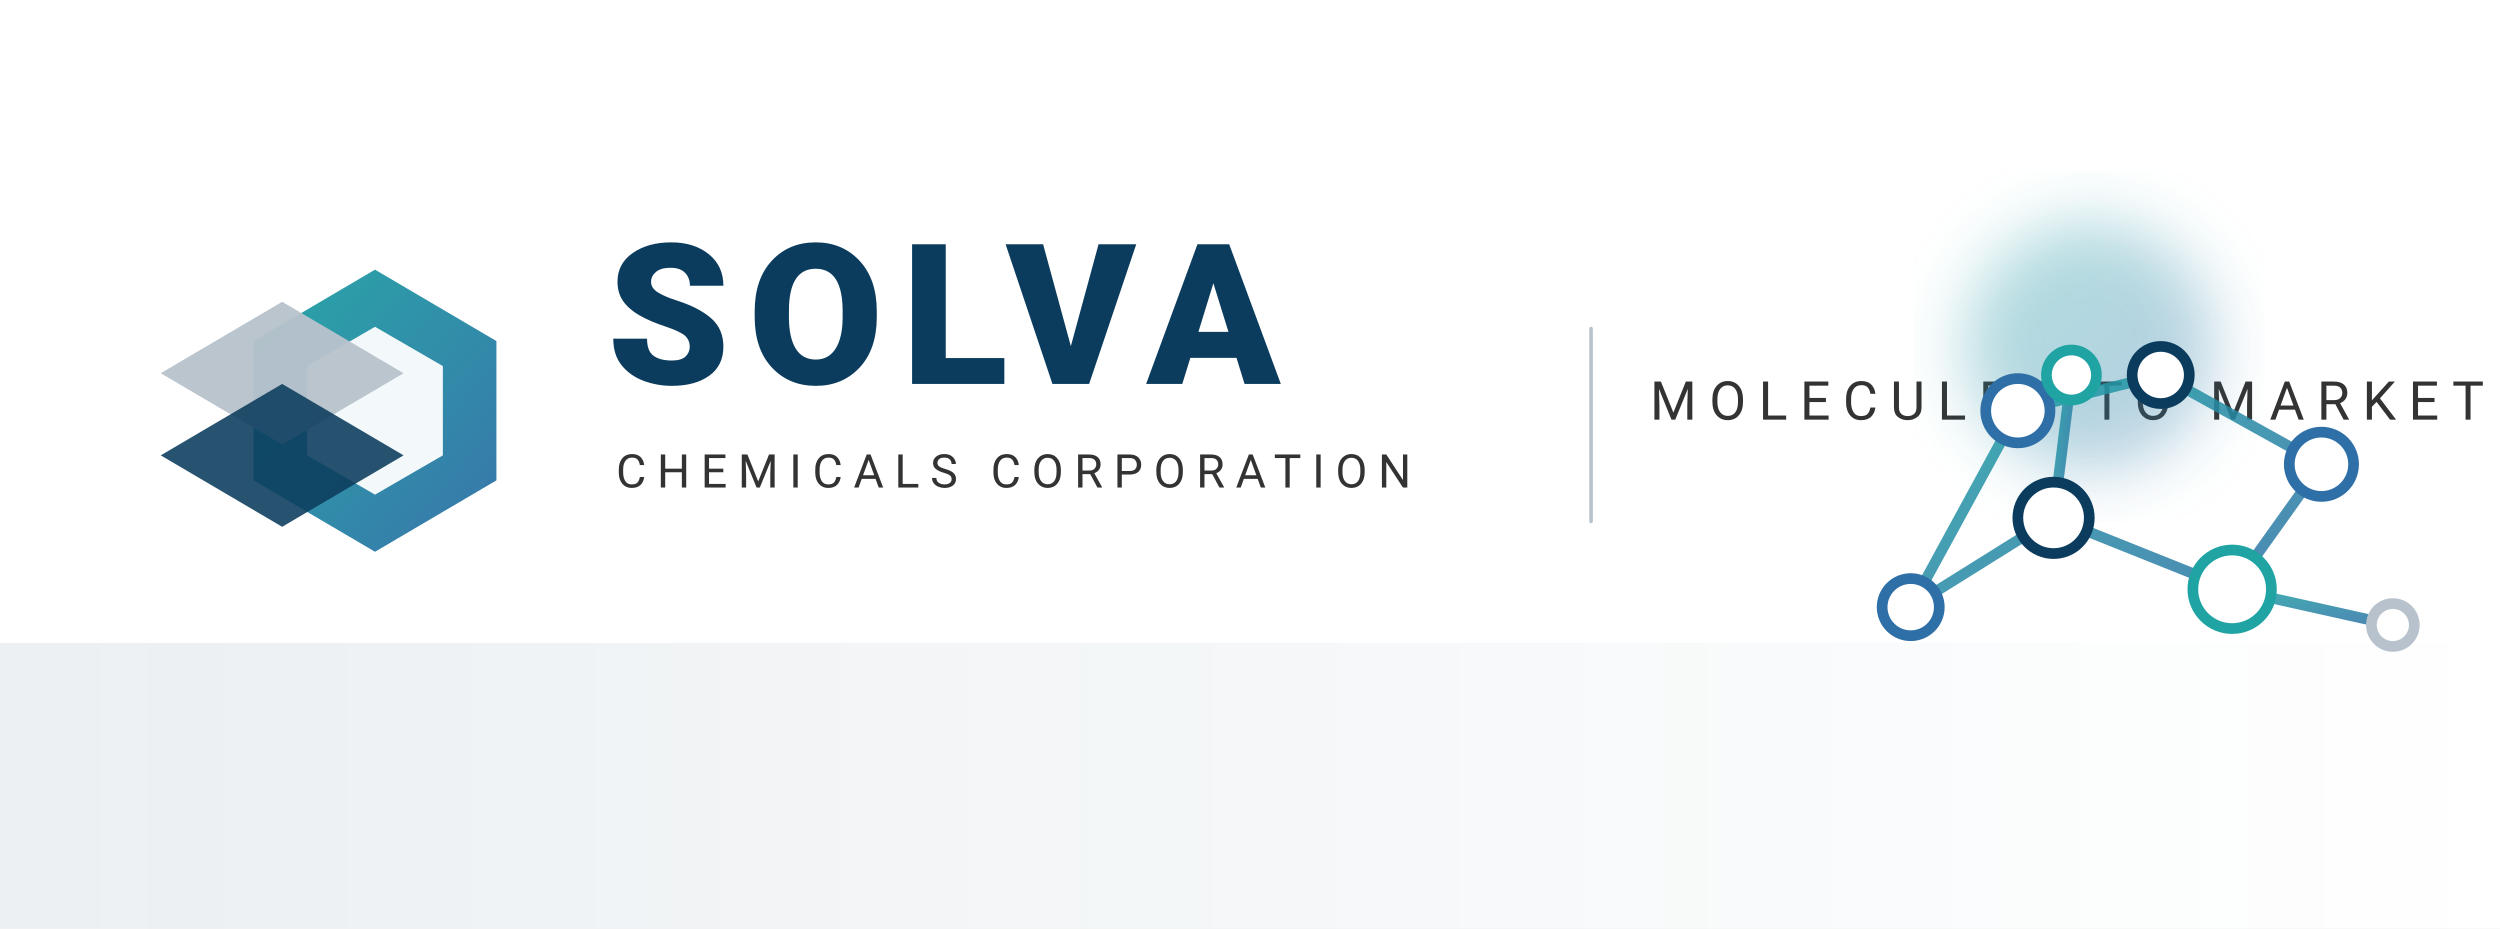
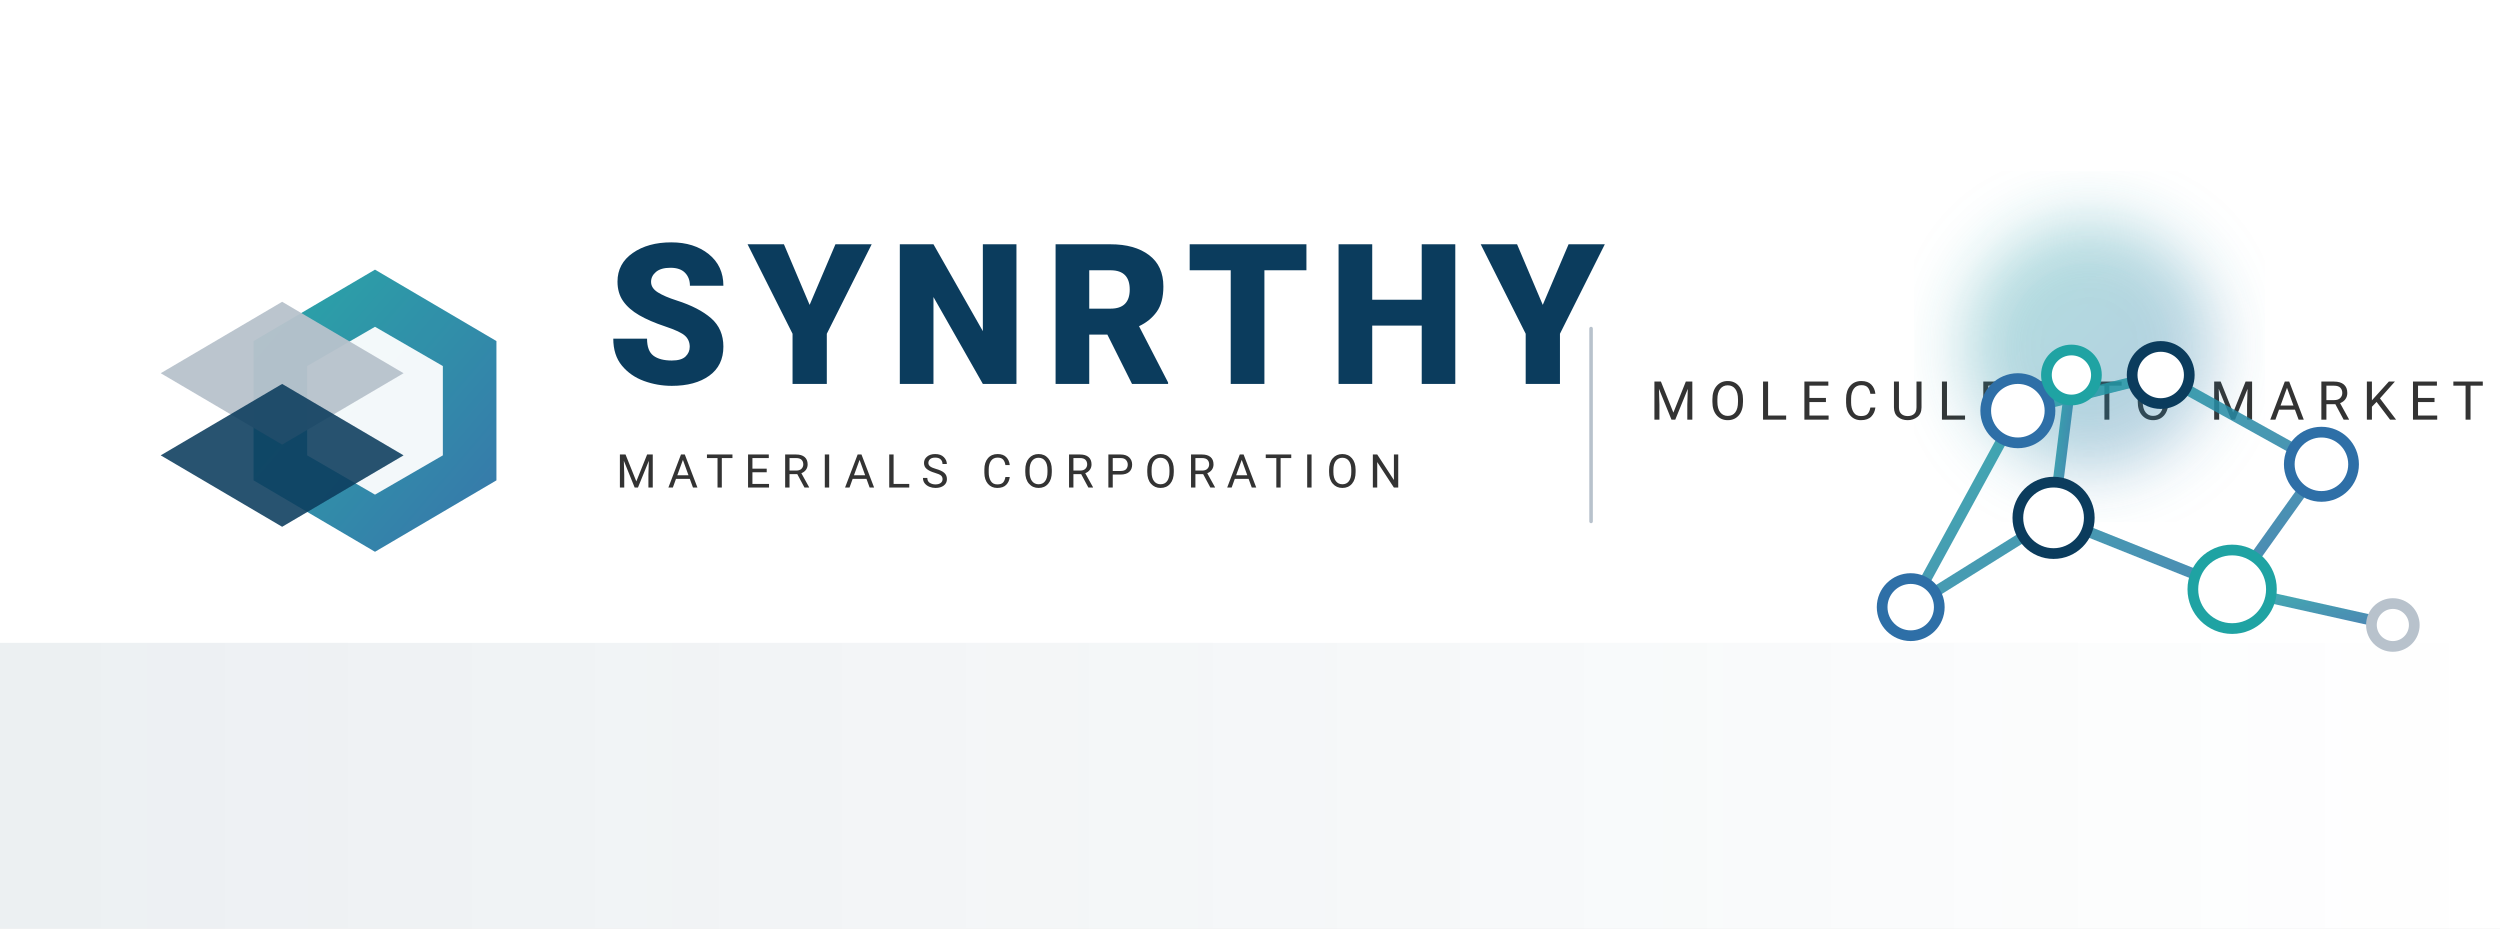
- <svg xmlns="http://www.w3.org/2000/svg" viewBox="0 0 1400 520" role="img" aria-label="Solva Chemicals header">
+ <svg xmlns="http://www.w3.org/2000/svg" viewBox="0 0 1400 520" role="img" aria-label="Synrthy Materials header">
  <defs>
    <linearGradient id="g" x1="0" y1="0" x2="1" y2="1">
      <stop offset="0" stop-color="#1FA3A3" />
      <stop offset="1" stop-color="#2E6FA7" />
    </linearGradient>
    <linearGradient id="g2" x1="0" y1="0" x2="1" y2="0">
      <stop offset="0" stop-color="#0B3C5D" stop-opacity="0.08" />
      <stop offset="1" stop-color="#0B3C5D" stop-opacity="0" />
    </linearGradient>
    <filter id="blur" x="-20%" y="-20%" width="140%" height="140%">
      <feGaussianBlur stdDeviation="18" />
    </filter>
  </defs>
  <rect width="1400" height="520" fill="#FFFFFF" />
  <rect x="0" y="360" width="1400" height="160" fill="url(#g2)" />
  <g transform="translate(90 145)">
    <g transform="translate(0 0)">
      <path d="M120 6 188 46v78l-68 40-68-40V46z" fill="url(#g)" opacity="0.95" />
      <path d="M120 38 158 60v50l-38 22-38-22V60z" fill="#FFFFFF" opacity="0.94" />
      <path d="M0 64 68 24l68 40-68 40Z" fill="#B8C2CC" opacity="0.95" />
      <path d="M0 110 68 70l68 40-68 40Z" fill="#0B3C5D" opacity="0.88" />
    </g>
    <g font-family="system-ui, -apple-system, Segoe UI, Roboto, Helvetica, Arial, sans-serif" fill="#0B3C5D">
-       <text x="250" y="70" font-size="110" font-weight="800" letter-spacing="10">SOLVA</text>
-       <text x="255" y="128" font-size="26" fill="#333333" letter-spacing="6">CHEMICALS CORPORATION</text>
+       <text x="250" y="70" font-size="110" font-weight="800" letter-spacing="10">SYNRTHY</text>
+       <text x="255" y="128" font-size="26" fill="#333333" letter-spacing="6">MATERIALS CORPORATION</text>
    </g>
    <g transform="translate(800 18)">
      <rect x="0" y="20" width="2" height="110" rx="1" fill="#B8C2CC" />
      <text x="34" y="72" font-family="system-ui, -apple-system, Segoe UI, Roboto, Helvetica, Arial, sans-serif" font-size="30" letter-spacing="7" fill="#333333">MOLECULES TO MARKET</text>
    </g>
  </g>
  <g transform="translate(1040 140)">
    <circle cx="130" cy="54" r="70" fill="url(#g)" opacity="0.35" filter="url(#blur)" />
    <g stroke="url(#g)" stroke-width="6" fill="none" opacity="0.85" stroke-linecap="round">
      <path d="M30 200 110 150 210 190 260 120 170 70 90 90Z" />
      <path d="M110 150 120 70" />
      <path d="M210 190 300 210" />
    </g>
    <g>
      <circle cx="90" cy="90" r="18" fill="#FFFFFF" stroke="#2E6FA7" stroke-width="6" />
      <circle cx="120" cy="70" r="14" fill="#FFFFFF" stroke="#1FA3A3" stroke-width="6" />
      <circle cx="110" cy="150" r="20" fill="#FFFFFF" stroke="#0B3C5D" stroke-width="6" />
      <circle cx="30" cy="200" r="16" fill="#FFFFFF" stroke="#2E6FA7" stroke-width="6" />
      <circle cx="210" cy="190" r="22" fill="#FFFFFF" stroke="#1FA3A3" stroke-width="6" />
      <circle cx="260" cy="120" r="18" fill="#FFFFFF" stroke="#2E6FA7" stroke-width="6" />
      <circle cx="170" cy="70" r="16" fill="#FFFFFF" stroke="#0B3C5D" stroke-width="6" />
      <circle cx="300" cy="210" r="12" fill="#FFFFFF" stroke="#B8C2CC" stroke-width="6" />
    </g>
  </g>
</svg>
